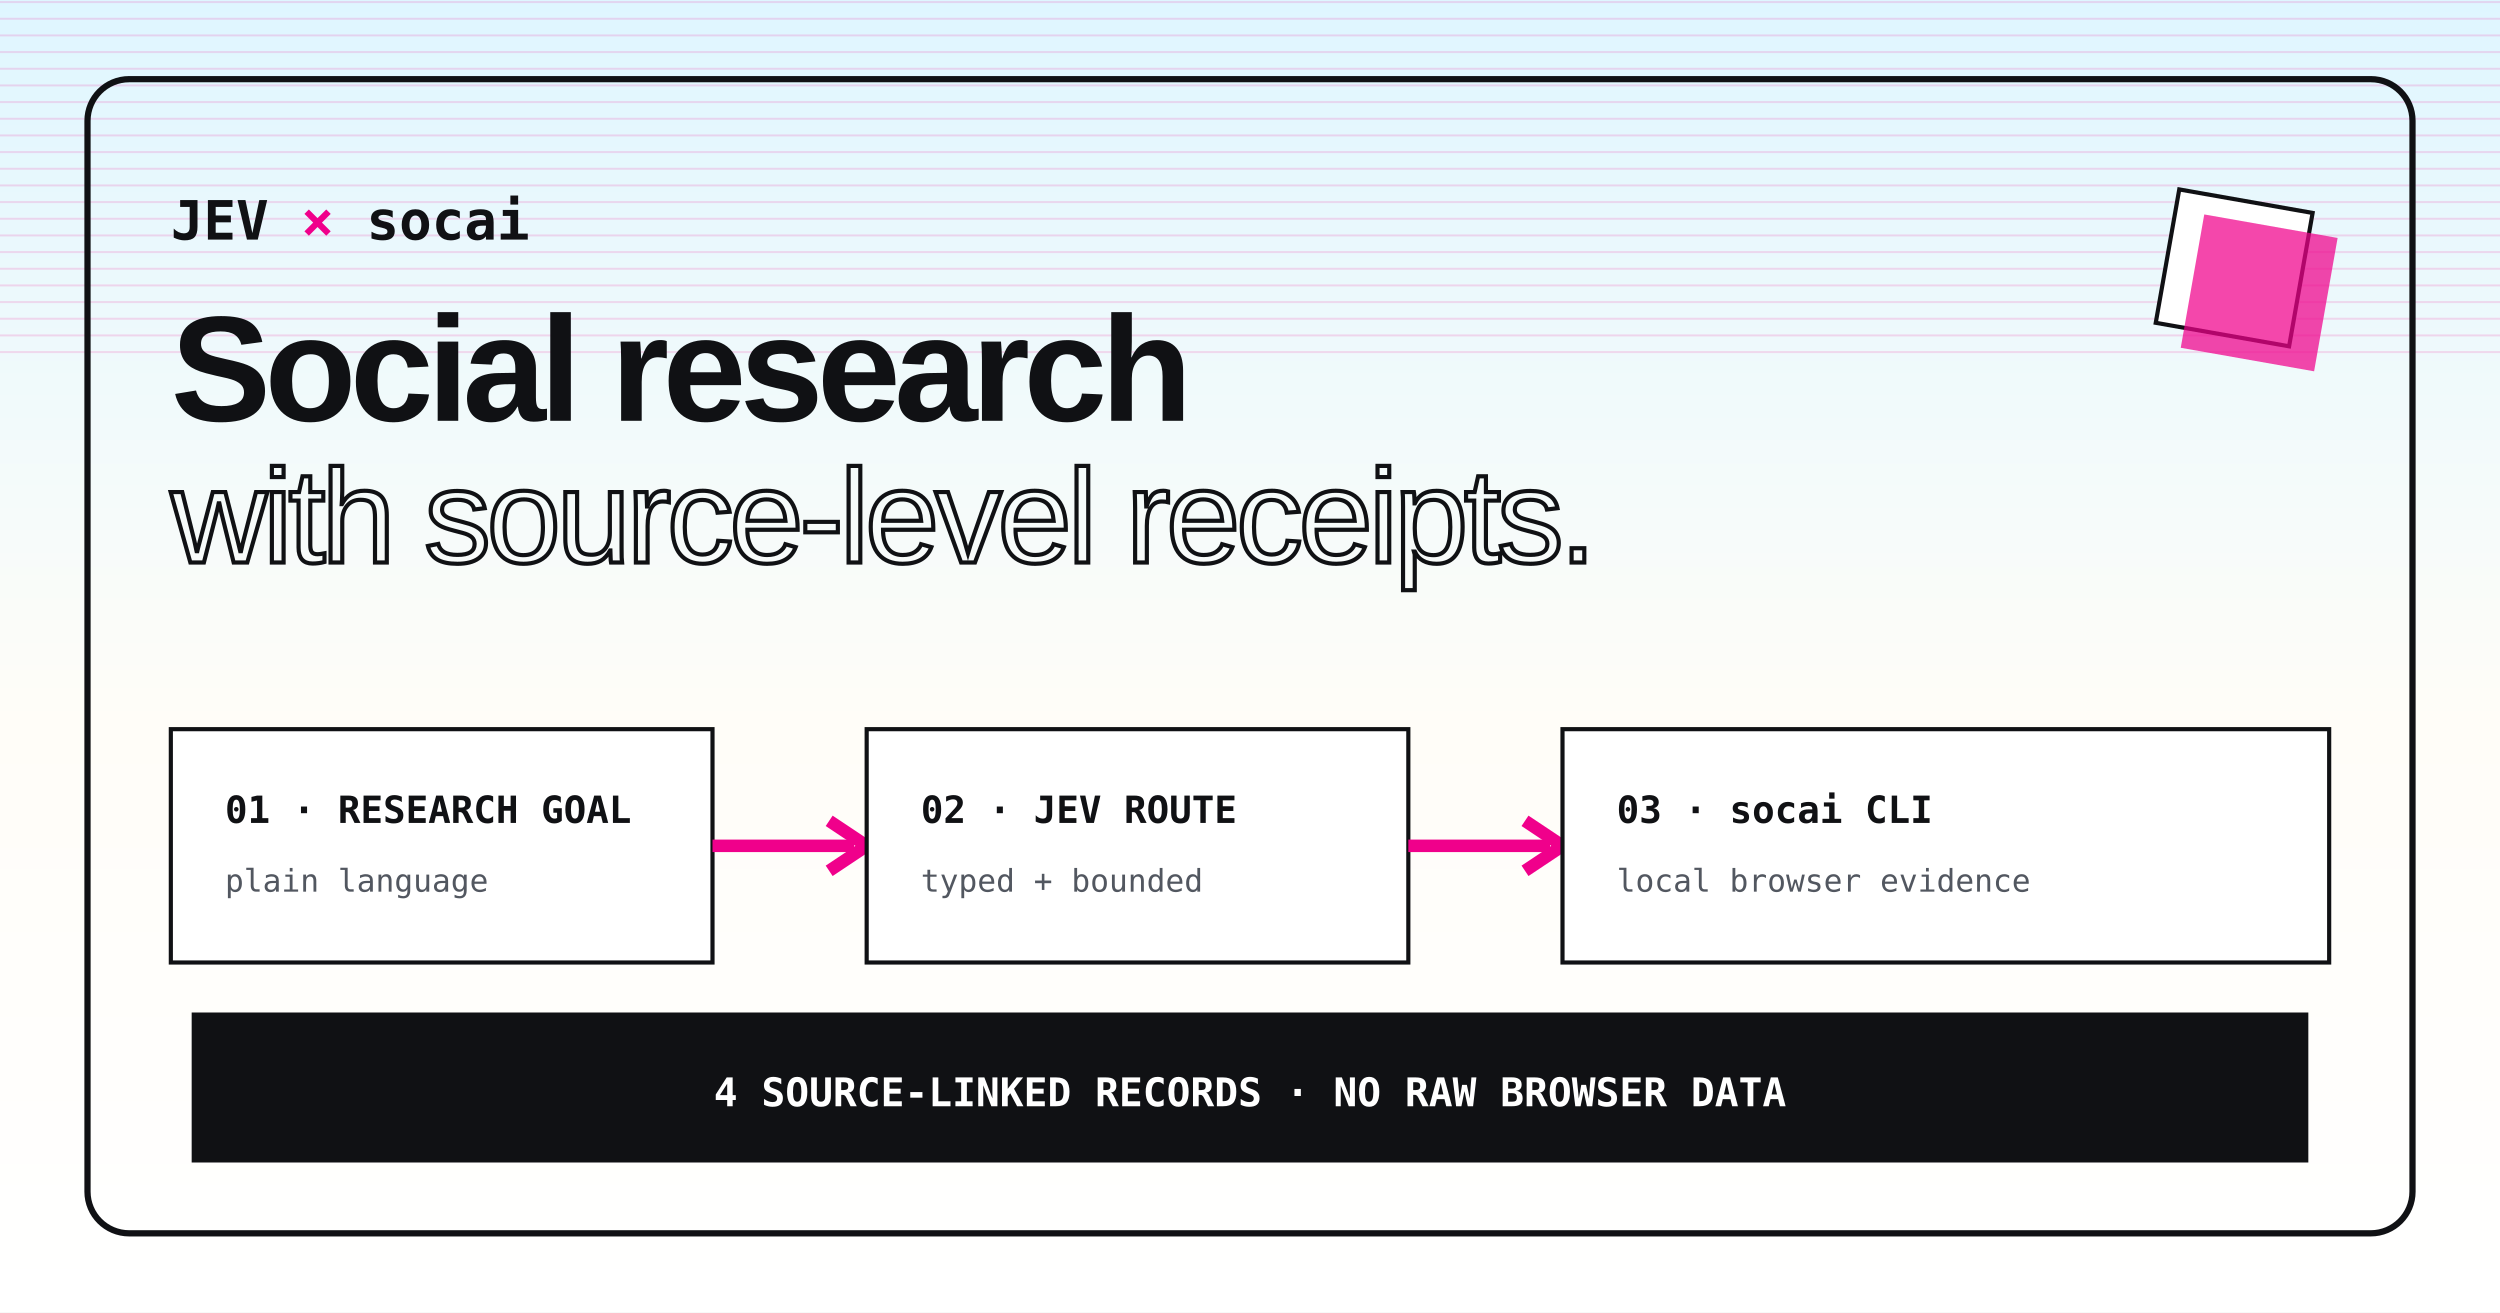
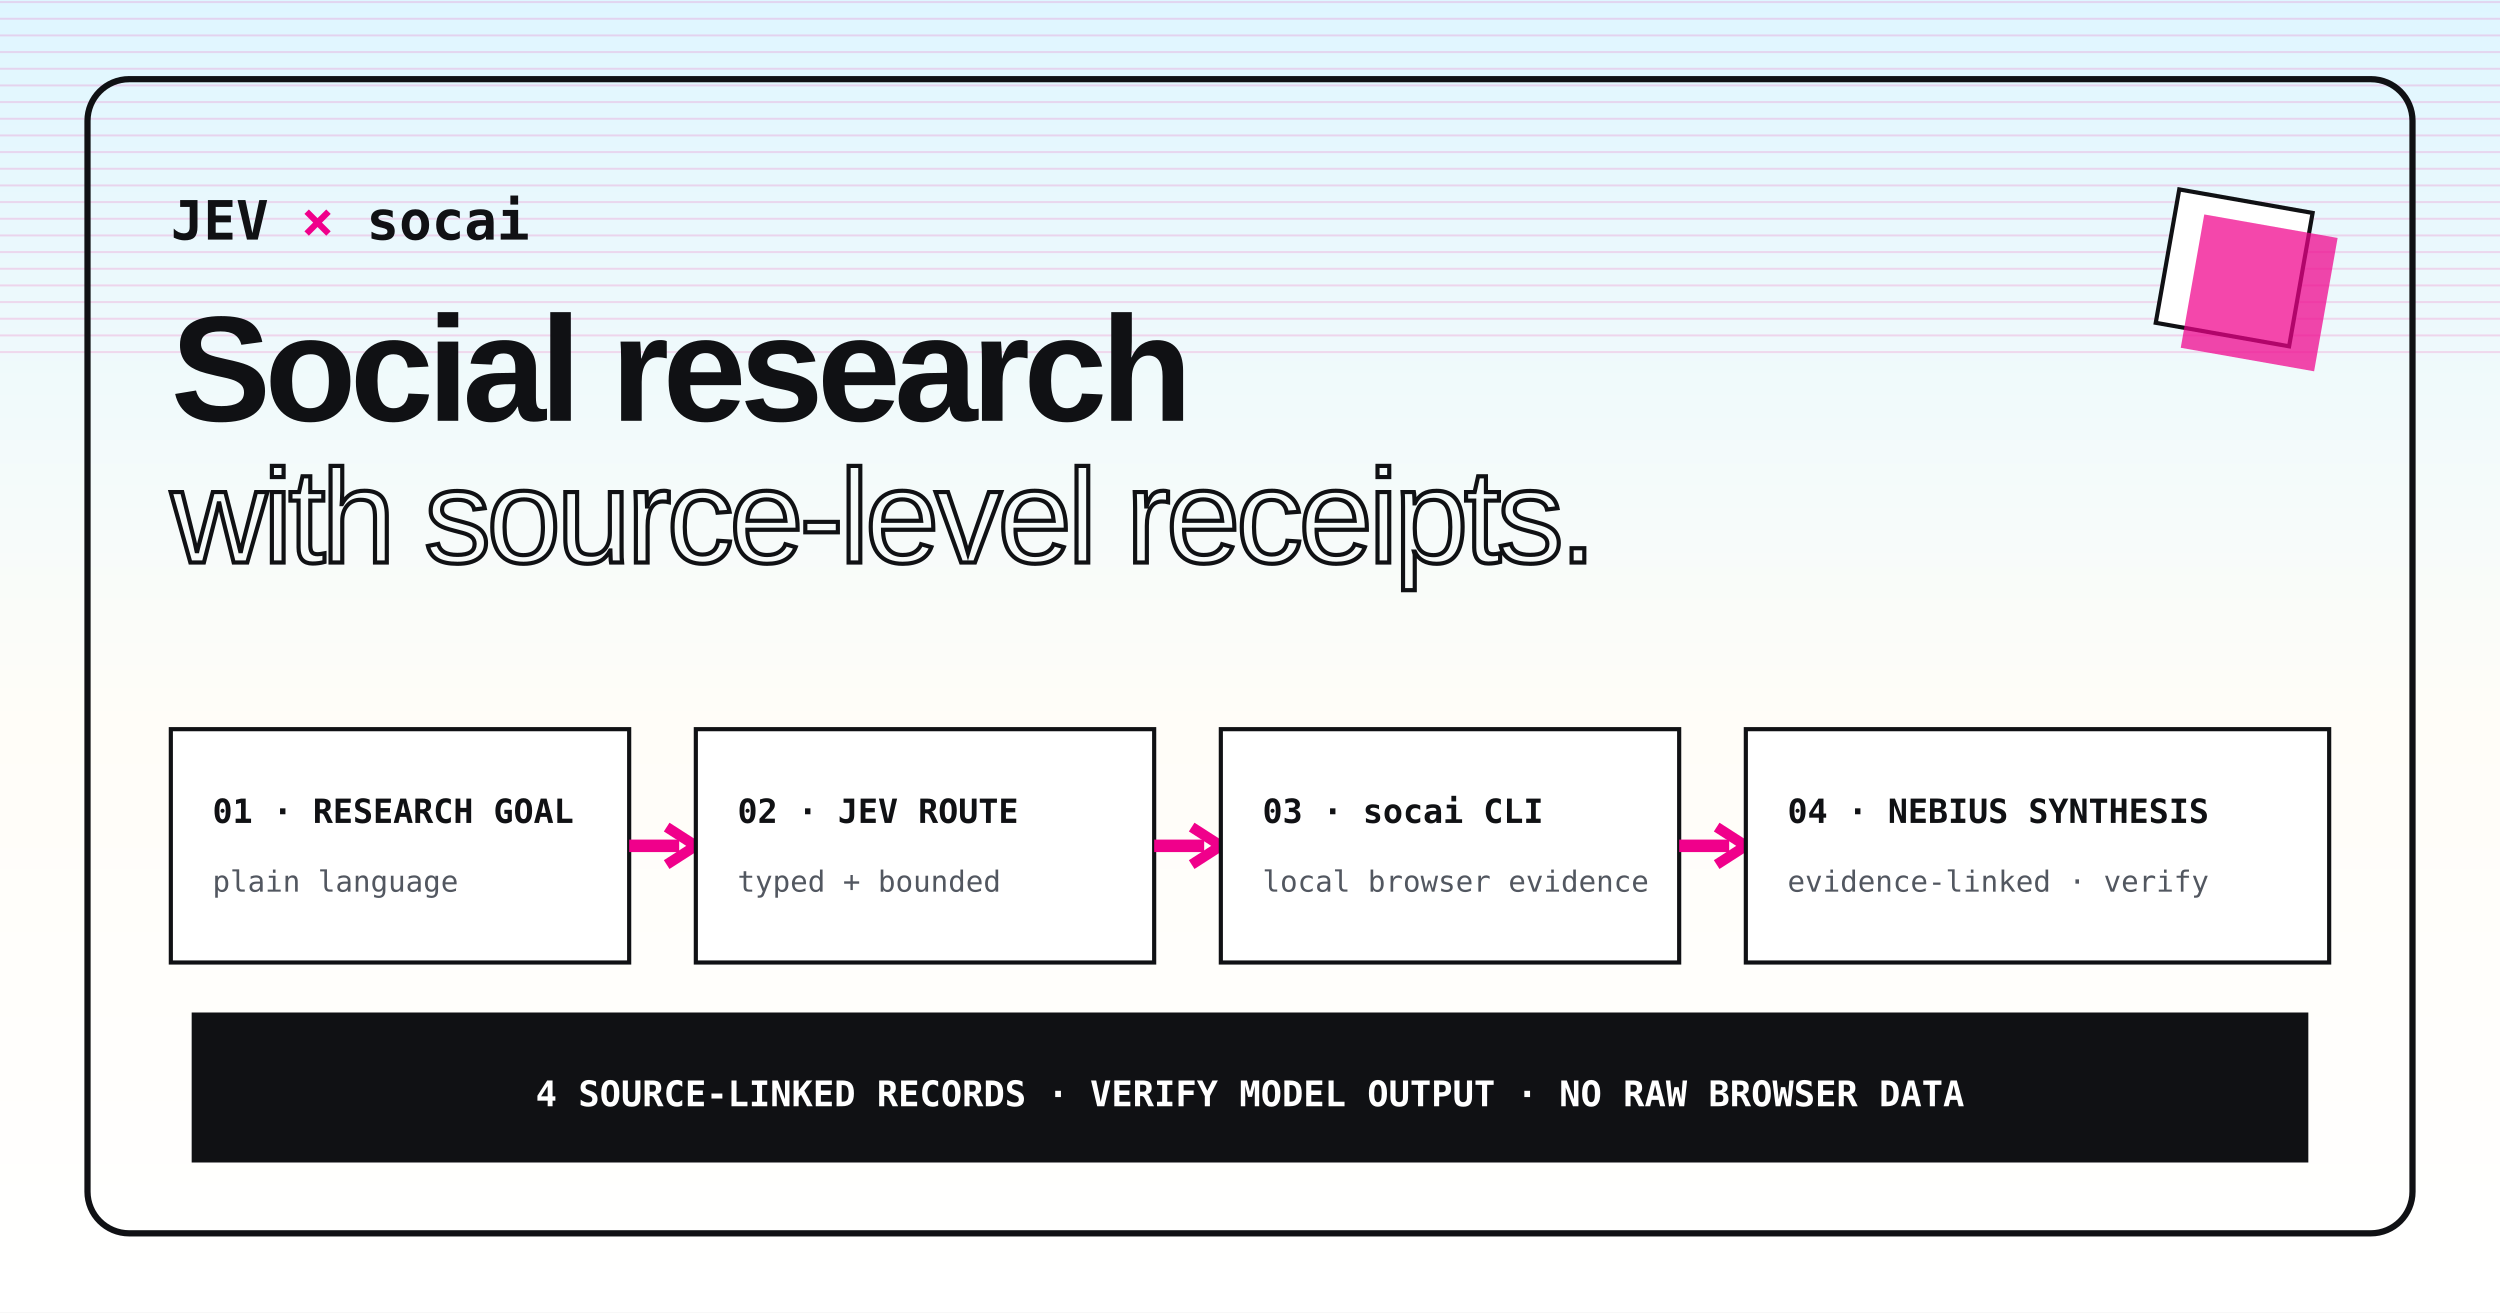
<svg xmlns="http://www.w3.org/2000/svg" width="1200" height="630" viewBox="0 0 1200 630" role="img" aria-labelledby="title desc">
  <defs>
    <linearGradient id="paper" x1="0" y1="0" x2="0" y2="1">
      <stop offset="0" stop-color="#dff6ff" />
      <stop offset="0.55" stop-color="#fffdf8" />
      <stop offset="1" stop-color="#ffffff" />
    </linearGradient>
    <pattern id="scan" width="8" height="8" patternUnits="userSpaceOnUse">
      <path d="M0 1h8" stroke="#f0008b" stroke-opacity=".13" />
    </pattern>
  </defs>
  <rect width="1200" height="630" fill="url(#paper)" />
  <rect width="1200" height="170" fill="url(#scan)" />
  <rect x="42" y="38" width="1116" height="554" rx="20" fill="none" stroke="#101114" stroke-width="3" />
  <text x="82" y="115" font-family="ui-monospace, SFMono-Regular, Menlo, monospace" font-size="26" font-weight="700" fill="#101114">JEV <tspan fill="#f0008b">×</tspan> socai</text>
  <text x="82" y="202" font-family="Arial, Helvetica, sans-serif" font-size="72" font-weight="800" letter-spacing="-3" fill="#101114">Social research</text>
  <text x="82" y="270" font-family="Arial, Helvetica, sans-serif" font-size="64" font-weight="400" letter-spacing="-2" fill="none" stroke="#101114" stroke-width="2">with source-level receipts.</text>
  <g font-family="ui-monospace, SFMono-Regular, Menlo, monospace" font-size="18" fill="#101114">
-     <rect x="82" y="350" width="260" height="112" fill="#ffffff" stroke="#101114" stroke-width="2" />
-     <text x="108" y="395" font-weight="700">01 · RESEARCH GOAL</text>
-     <text x="108" y="428" font-size="15" fill="#525760">plain language</text>
-     <path d="M342 406h68" stroke="#f0008b" stroke-width="6" />
-     <path d="m398 394 18 12-18 12" fill="none" stroke="#f0008b" stroke-width="6" />
-     <rect x="416" y="350" width="260" height="112" fill="#fff" stroke="#101114" stroke-width="2" />
-     <text x="442" y="395" font-weight="700">02 · JEV ROUTE</text>
-     <text x="442" y="428" font-size="15" fill="#525760">typed + bounded</text>
-     <path d="M676 406h68" stroke="#f0008b" stroke-width="6" />
-     <path d="m732 394 18 12-18 12" fill="none" stroke="#f0008b" stroke-width="6" />
-     <rect x="750" y="350" width="368" height="112" fill="#fff" stroke="#101114" stroke-width="2" />
-     <text x="776" y="395" font-weight="700">03 · socai CLI</text>
-     <text x="776" y="428" font-size="15" fill="#525760">local browser evidence</text>
+     <rect x="82" y="350" width="220" height="112" fill="#ffffff" stroke="#101114" stroke-width="2" />
+     <text x="102" y="395" font-size="16" font-weight="700">01 · RESEARCH GOAL</text>
+     <text x="102" y="428" font-size="14" fill="#525760">plain language</text>
+     <path d="M302 406h24" stroke="#f0008b" stroke-width="6" />
+     <path d="m320 397 14 9-14 9" fill="none" stroke="#f0008b" stroke-width="5" />
+     <rect x="334" y="350" width="220" height="112" fill="#fff" stroke="#101114" stroke-width="2" />
+     <text x="354" y="395" font-size="16" font-weight="700">02 · JEV ROUTE</text>
+     <text x="354" y="428" font-size="14" fill="#525760">typed + bounded</text>
+     <path d="M554 406h24" stroke="#f0008b" stroke-width="6" />
+     <path d="m572 397 14 9-14 9" fill="none" stroke="#f0008b" stroke-width="5" />
+     <rect x="586" y="350" width="220" height="112" fill="#fff" stroke="#101114" stroke-width="2" />
+     <text x="606" y="395" font-size="16" font-weight="700">03 · socai CLI</text>
+     <text x="606" y="428" font-size="14" fill="#525760">local browser evidence</text>
+     <path d="M806 406h24" stroke="#f0008b" stroke-width="6" />
+     <path d="m824 397 14 9-14 9" fill="none" stroke="#f0008b" stroke-width="5" />
+     <rect x="838" y="350" width="280" height="112" fill="#fff" stroke="#101114" stroke-width="2" />
+     <text x="858" y="395" font-size="16" font-weight="700">04 · NEBIUS SYNTHESIS</text>
+     <text x="858" y="428" font-size="14" fill="#525760">evidence-linked · verify</text>
  </g>
  <rect x="92" y="486" width="1016" height="72" fill="#101114" />
-   <text x="600" y="531" text-anchor="middle" font-family="ui-monospace, SFMono-Regular, Menlo, monospace" font-size="19" font-weight="700" fill="#fff">4 SOURCE-LINKED RECORDS  ·  NO RAW BROWSER DATA</text>
+   <text x="600" y="531" text-anchor="middle" font-family="ui-monospace, SFMono-Regular, Menlo, monospace" font-size="17" font-weight="700" fill="#fff">4 SOURCE-LINKED RECORDS  ·  VERIFY MODEL OUTPUT  ·  NO RAW BROWSER DATA</text>
  <rect x="1040" y="96" width="65" height="65" fill="#fff" stroke="#101114" stroke-width="2" transform="rotate(10 1072 128)" />
  <rect x="1052" y="108" width="65" height="65" fill="#f0008b" opacity=".72" transform="rotate(10 1084 140)" />
</svg>
